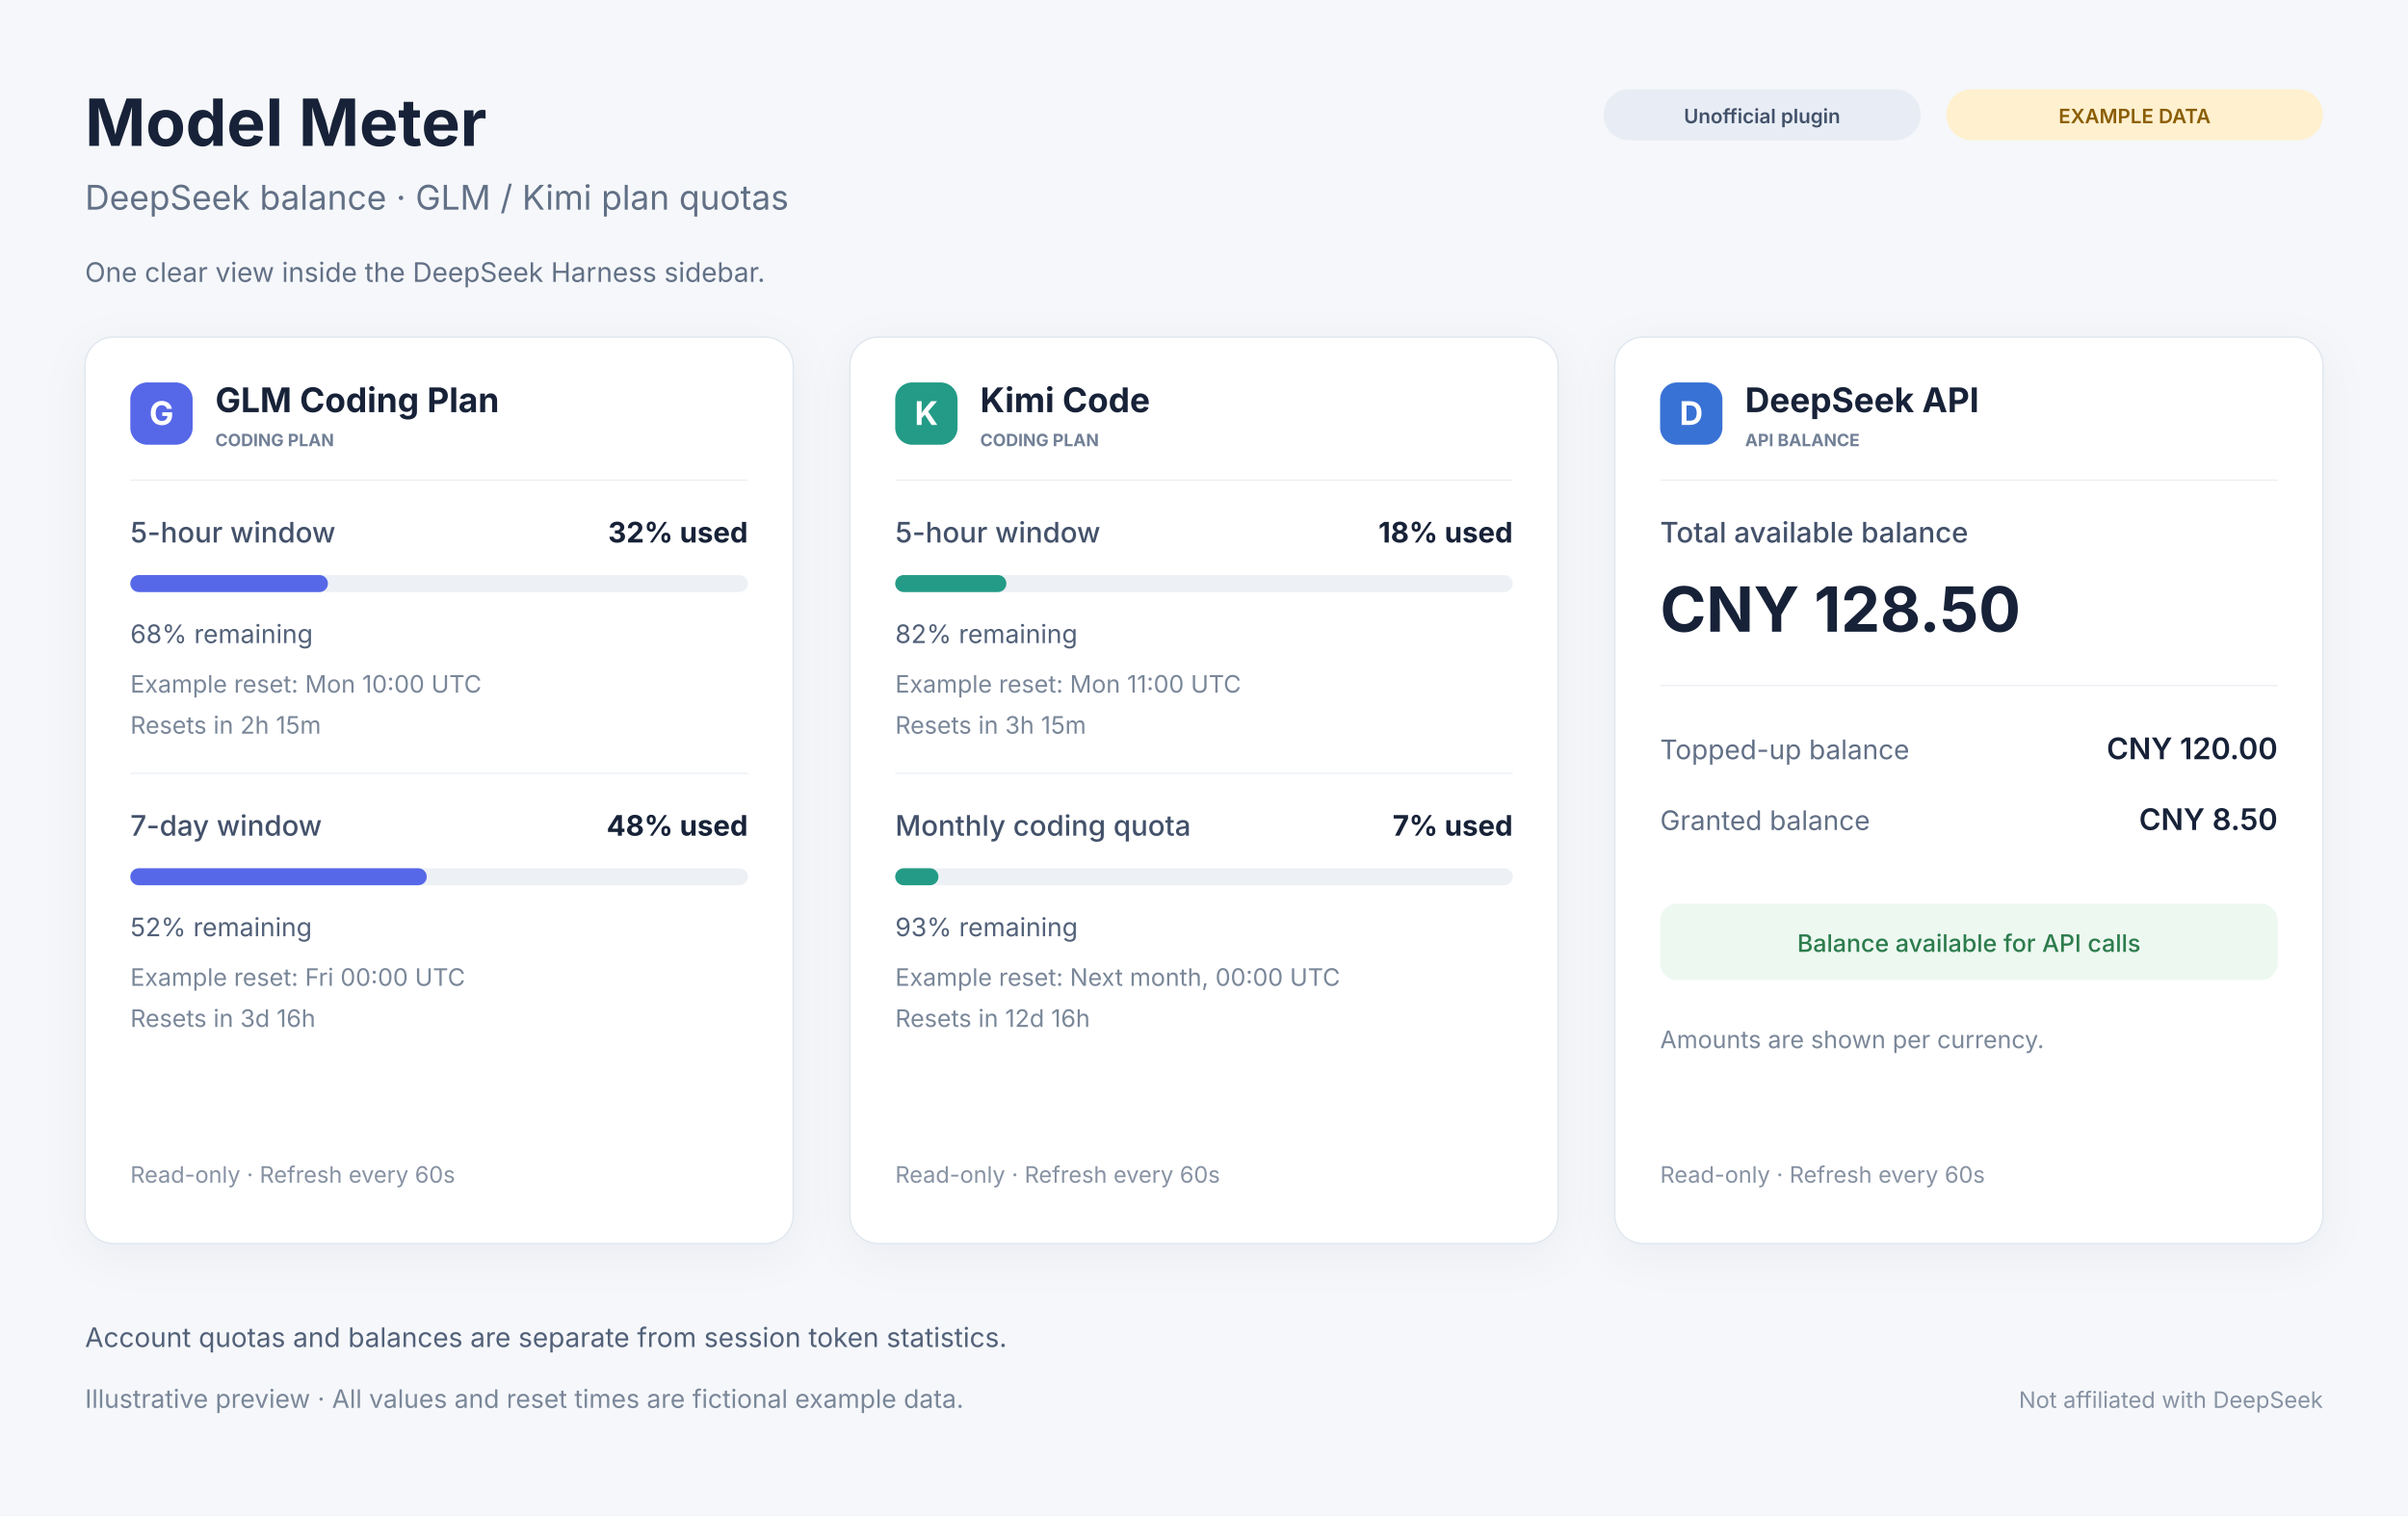
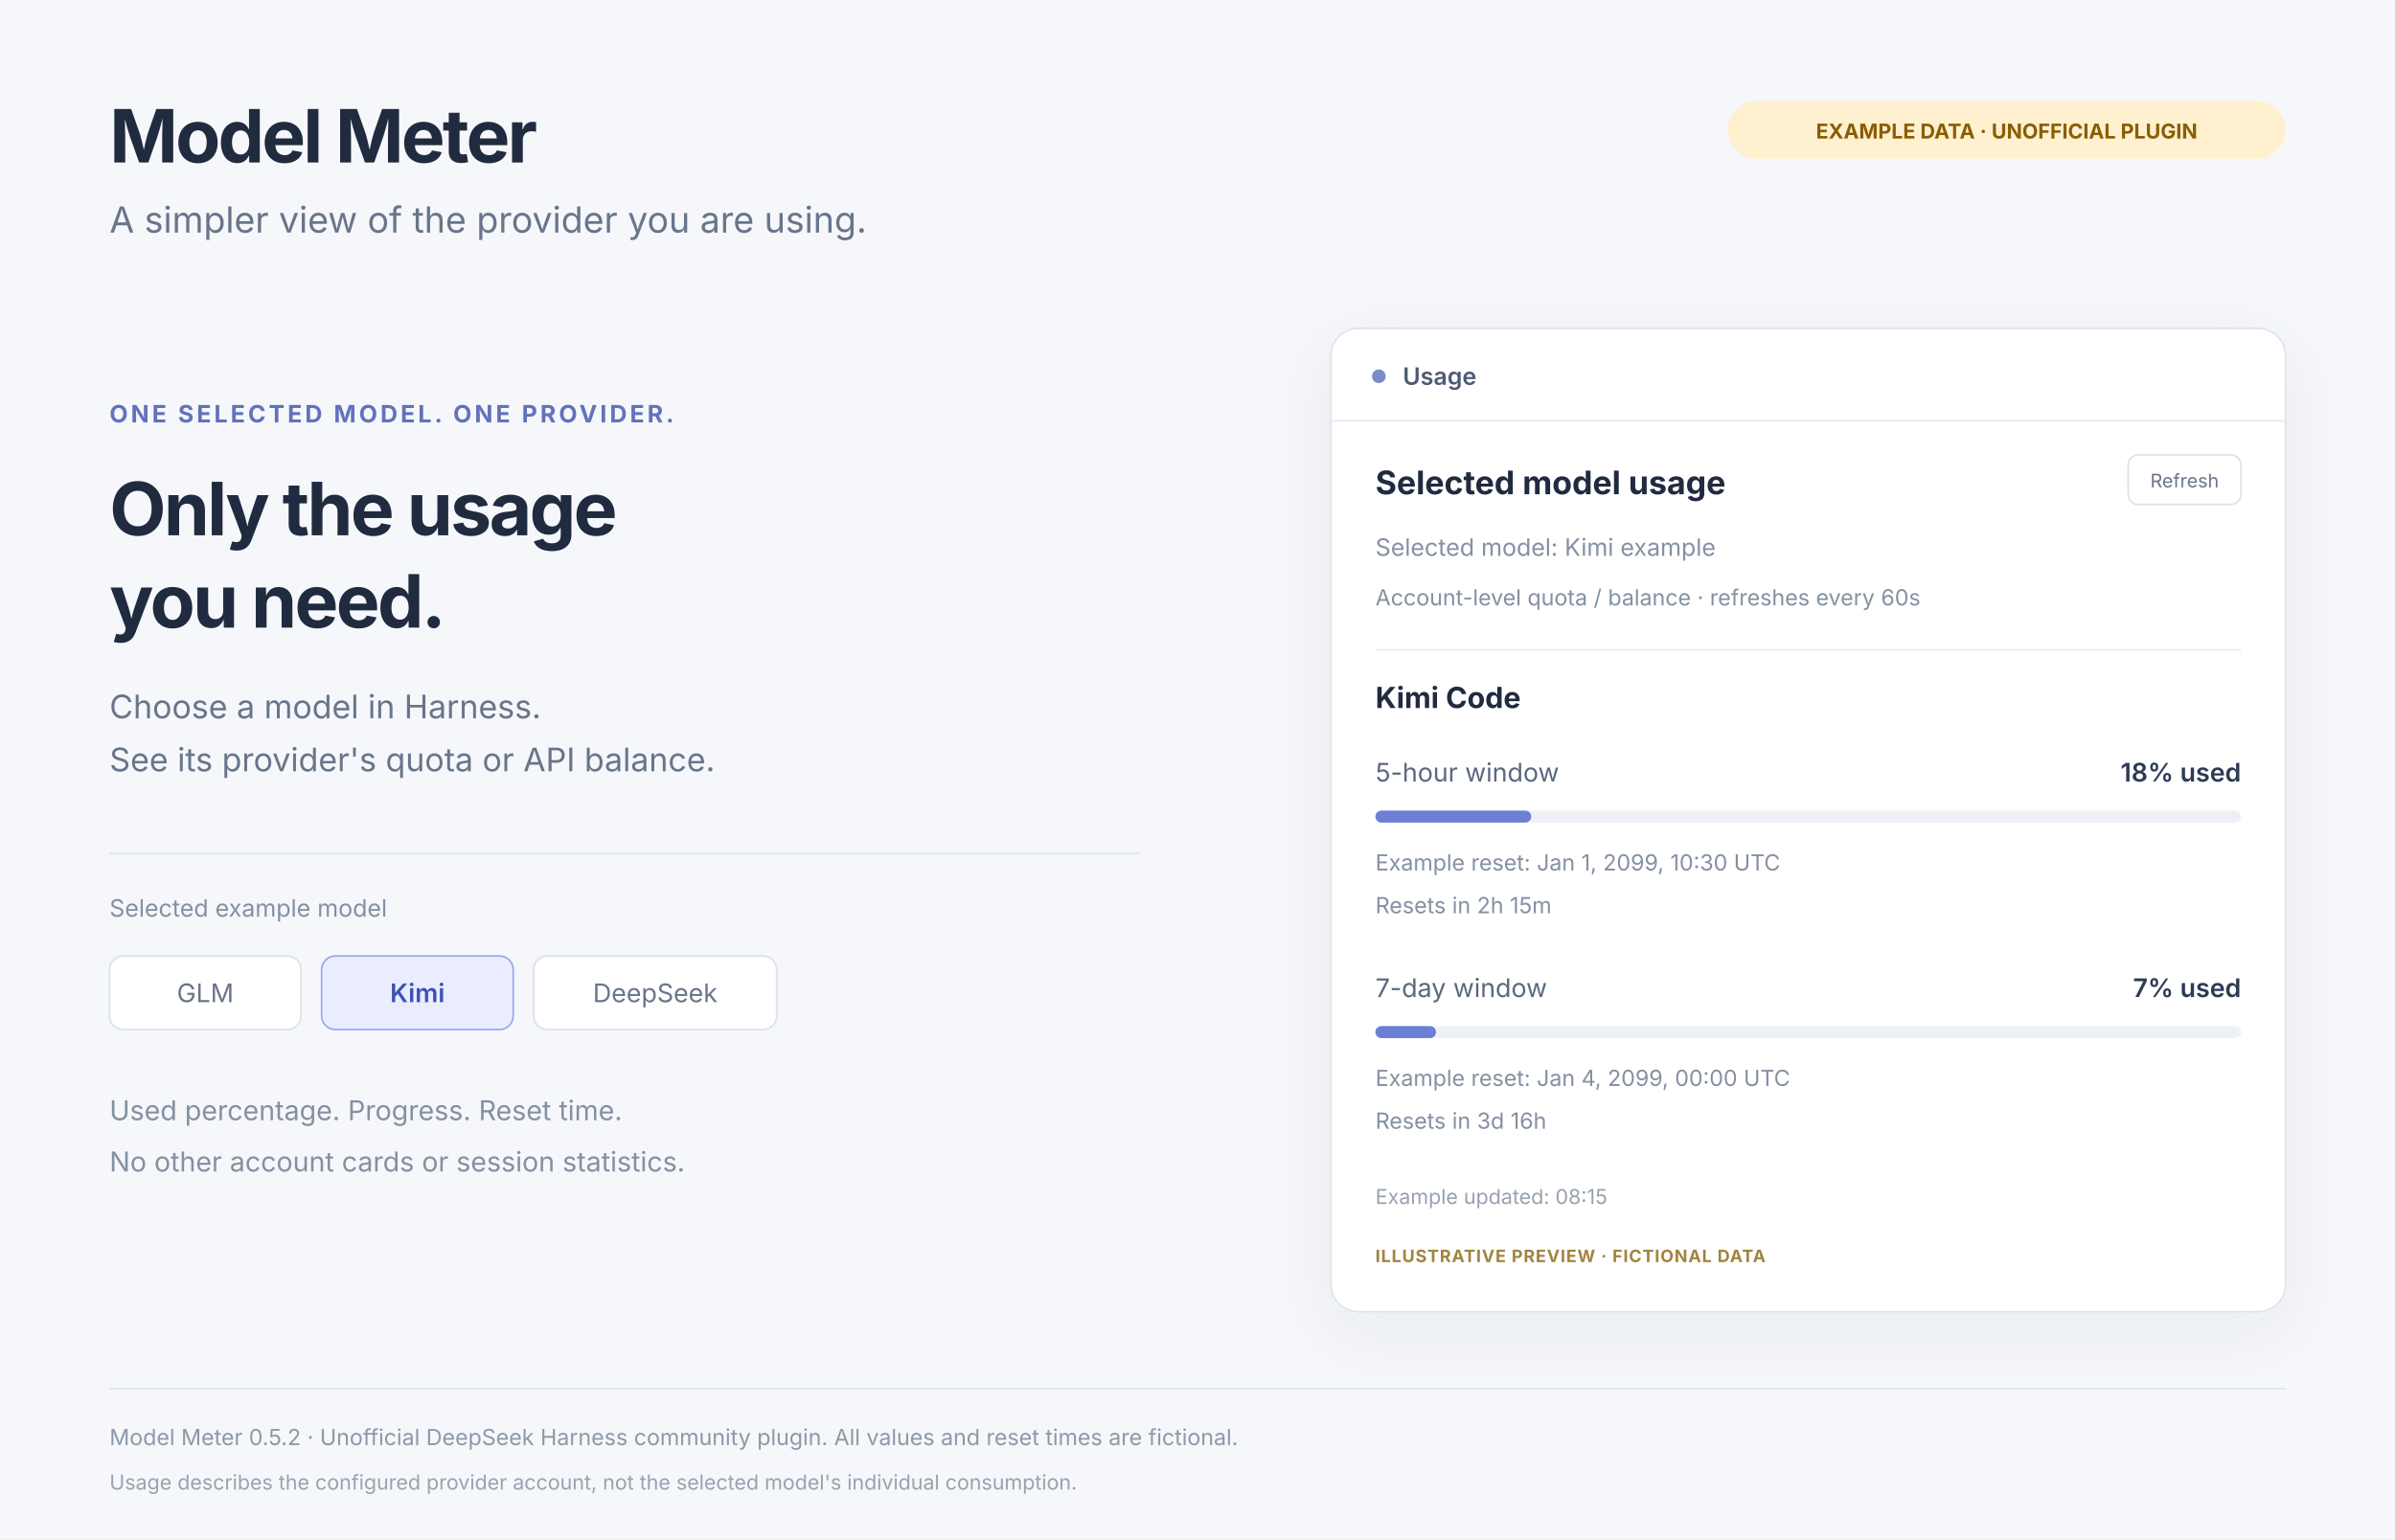
- <svg xmlns="http://www.w3.org/2000/svg" width="1700" height="1070" viewBox="0 0 1700 1070" role="img" aria-labelledby="title desc">
+ <svg xmlns="http://www.w3.org/2000/svg" width="1400" height="900" viewBox="0 0 1400 900" role="img" aria-labelledby="title desc">
  <defs>
-     <filter id="shadow" x="-10%" y="-10%" width="120%" height="130%">
-       <feDropShadow dx="0" dy="8" stdDeviation="16" flood-color="#1c2d48" flood-opacity=".045" />
+     <filter id="shadow" x="-20%" y="-15%" width="140%" height="140%">
+       <feDropShadow dx="0" dy="12" stdDeviation="20" flood-color="#273956" flood-opacity=".055" />
    </filter>
  </defs>
-   <rect width="1700" height="1070" fill="#f5f7fa" />
+   <rect width="1400" height="900" fill="#f5f7fa" />
  <g font-family="Inter, -apple-system, BlinkMacSystemFont, Segoe UI, Arial, sans-serif">
-     <text x="60" y="103" font-size="46" fill="#172238" font-weight="750" text-anchor="start">Model Meter</text>
-     <text x="60" y="148" font-size="24" fill="#627086" font-weight="400" text-anchor="start">DeepSeek balance · GLM / Kimi plan quotas</text>
-     <rect x="1132" y="63" width="224" height="36" rx="18" fill="#e8edf5" />
-     <text x="1244.0" y="87" font-size="14" fill="#42516a" font-weight="600" text-anchor="middle">Unofficial plugin</text>
-     <rect x="1374" y="63" width="266" height="36" rx="18" fill="#fff0cf" />
-     <text x="1507.0" y="87" font-size="14" fill="#8a5d00" font-weight="600" text-anchor="middle">EXAMPLE DATA</text>
-     <text x="60" y="199" font-size="19" fill="#627086" font-weight="400" text-anchor="start">One clear view inside the DeepSeek Harness sidebar.</text>
-     <rect x="60" y="238" width="500" height="640" rx="20" fill="#fff" stroke="#e0e6ee" filter="url(#shadow)" />
-     <rect x="92" y="270" width="44" height="44" rx="12" fill="#5668e8" />
-     <text x="114" y="300" font-size="23" fill="#fff" font-weight="700" text-anchor="middle">G</text>
-     <text x="152" y="291" font-size="24" fill="#172238" font-weight="700" text-anchor="start">GLM Coding Plan</text>
-     <text x="152" y="315" font-size="12" fill="#718096" font-weight="650" text-anchor="start">CODING PLAN</text>
-     <path d="M92 339H528" stroke="#edf0f5" />
-     <text x="92" y="383" font-size="20" fill="#43516a" font-weight="500" text-anchor="start">5-hour window</text>
-     <text x="528" y="383" font-size="20" fill="#172238" font-weight="650" text-anchor="end">32% used</text>
-     <rect x="92" y="406" width="436" height="12" rx="6" fill="#edf0f5" />
-     <rect x="92" y="406" width="139.52" height="12" rx="6" fill="#5668e8" />
-     <text x="92" y="454" font-size="18" fill="#526179" font-weight="400" text-anchor="start">68% remaining</text>
-     <text x="92" y="489" font-size="17" fill="#7a8799" font-weight="400" text-anchor="start">Example reset: Mon 10:00 UTC</text>
-     <text x="92" y="518" font-size="17" fill="#7a8799" font-weight="400" text-anchor="start">Resets in 2h 15m</text>
-     <path d="M92 546H528" stroke="#edf0f5" />
-     <text x="92" y="590" font-size="20" fill="#43516a" font-weight="500" text-anchor="start">7-day window</text>
-     <text x="528" y="590" font-size="20" fill="#172238" font-weight="650" text-anchor="end">48% used</text>
-     <rect x="92" y="613" width="436" height="12" rx="6" fill="#edf0f5" />
-     <rect x="92" y="613" width="209.28" height="12" rx="6" fill="#5668e8" />
-     <text x="92" y="661" font-size="18" fill="#526179" font-weight="400" text-anchor="start">52% remaining</text>
-     <text x="92" y="696" font-size="17" fill="#7a8799" font-weight="400" text-anchor="start">Example reset: Fri 00:00 UTC</text>
-     <text x="92" y="725" font-size="17" fill="#7a8799" font-weight="400" text-anchor="start">Resets in 3d 16h</text>
-     <text x="92" y="835" font-size="16" fill="#8792a3" font-weight="400" text-anchor="start">Read-only · Refresh every 60s</text>
-     <rect x="600" y="238" width="500" height="640" rx="20" fill="#fff" stroke="#e0e6ee" filter="url(#shadow)" />
-     <rect x="632" y="270" width="44" height="44" rx="12" fill="#239b86" />
-     <text x="654" y="300" font-size="23" fill="#fff" font-weight="700" text-anchor="middle">K</text>
-     <text x="692" y="291" font-size="24" fill="#172238" font-weight="700" text-anchor="start">Kimi Code</text>
-     <text x="692" y="315" font-size="12" fill="#718096" font-weight="650" text-anchor="start">CODING PLAN</text>
-     <path d="M632 339H1068" stroke="#edf0f5" />
-     <text x="632" y="383" font-size="20" fill="#43516a" font-weight="500" text-anchor="start">5-hour window</text>
-     <text x="1068" y="383" font-size="20" fill="#172238" font-weight="650" text-anchor="end">18% used</text>
-     <rect x="632" y="406" width="436" height="12" rx="6" fill="#edf0f5" />
-     <rect x="632" y="406" width="78.48" height="12" rx="6" fill="#239b86" />
-     <text x="632" y="454" font-size="18" fill="#526179" font-weight="400" text-anchor="start">82% remaining</text>
-     <text x="632" y="489" font-size="17" fill="#7a8799" font-weight="400" text-anchor="start">Example reset: Mon 11:00 UTC</text>
-     <text x="632" y="518" font-size="17" fill="#7a8799" font-weight="400" text-anchor="start">Resets in 3h 15m</text>
-     <path d="M632 546H1068" stroke="#edf0f5" />
-     <text x="632" y="590" font-size="20" fill="#43516a" font-weight="500" text-anchor="start">Monthly coding quota</text>
-     <text x="1068" y="590" font-size="20" fill="#172238" font-weight="650" text-anchor="end">7% used</text>
-     <rect x="632" y="613" width="436" height="12" rx="6" fill="#edf0f5" />
-     <rect x="632" y="613" width="30.52" height="12" rx="6" fill="#239b86" />
-     <text x="632" y="661" font-size="18" fill="#526179" font-weight="400" text-anchor="start">93% remaining</text>
-     <text x="632" y="696" font-size="17" fill="#7a8799" font-weight="400" text-anchor="start">Example reset: Next month, 00:00 UTC</text>
-     <text x="632" y="725" font-size="17" fill="#7a8799" font-weight="400" text-anchor="start">Resets in 12d 16h</text>
-     <text x="632" y="835" font-size="16" fill="#8792a3" font-weight="400" text-anchor="start">Read-only · Refresh every 60s</text>
-     <rect x="1140" y="238" width="500" height="640" rx="20" fill="#fff" stroke="#e0e6ee" filter="url(#shadow)" />
-     <rect x="1172" y="270" width="44" height="44" rx="12" fill="#3972d5" />
-     <text x="1194" y="300" font-size="23" fill="#fff" font-weight="700" text-anchor="middle">D</text>
-     <text x="1232" y="291" font-size="24" fill="#172238" font-weight="700" text-anchor="start">DeepSeek API</text>
-     <text x="1232" y="315" font-size="12" fill="#718096" font-weight="650" text-anchor="start">API BALANCE</text>
-     <path d="M1172 339H1608" stroke="#edf0f5" />
-     <text x="1172" y="383" font-size="20" fill="#43516a" font-weight="500" text-anchor="start">Total available balance</text>
-     <text x="1172" y="446" font-size="44" fill="#172238" font-weight="700" text-anchor="start">CNY 128.50</text>
-     <path d="M1172 484H1608" stroke="#edf0f5" />
-     <text x="1172" y="536" font-size="19" fill="#627086" font-weight="400" text-anchor="start">Topped-up balance</text>
-     <text x="1608" y="536" font-size="21" fill="#172238" font-weight="600" text-anchor="end">CNY 120.00</text>
-     <text x="1172" y="586" font-size="19" fill="#627086" font-weight="400" text-anchor="start">Granted balance</text>
-     <text x="1608" y="586" font-size="21" fill="#172238" font-weight="600" text-anchor="end">CNY 8.50</text>
-     <rect x="1172" y="638" width="436" height="54" rx="12" fill="#edf8f1" />
-     <text x="1390" y="672" font-size="17" fill="#2c7c4c" font-weight="550" text-anchor="middle">Balance available for API calls</text>
-     <text x="1172" y="740" font-size="17" fill="#7a8799" font-weight="400" text-anchor="start">Amounts are shown per currency.</text>
-     <text x="1172" y="835" font-size="16" fill="#8792a3" font-weight="400" text-anchor="start">Read-only · Refresh every 60s</text>
-     <text x="60" y="951" font-size="19" fill="#526179" font-weight="400" text-anchor="start">Account quotas and balances are separate from session token statistics.</text>
-     <text x="60" y="994" font-size="18" fill="#7a8799" font-weight="400" text-anchor="start">Illustrative preview · All values and reset times are fictional example data.</text>
-     <text x="1640" y="994" font-size="16" fill="#8792a3" font-weight="400" text-anchor="end">Not affiliated with DeepSeek</text>
+     <text x="64" y="95" font-size="43" font-weight="750" letter-spacing="-1.5" fill="#202b3f">Model Meter</text>
+     <text x="64" y="136" font-size="21" fill="#68758a">A simpler view of the provider you are using.</text>
+     <rect x="1010" y="59" width="326" height="34" rx="17" fill="#fff0cf" />
+     <text x="1173" y="81" text-anchor="middle" font-size="12" font-weight="650" fill="#8a5d00">EXAMPLE DATA · UNOFFICIAL PLUGIN</text>
+     <text x="64" y="247" font-size="14" font-weight="700" letter-spacing="1.7" fill="#6272bb">ONE SELECTED MODEL. ONE PROVIDER.</text>
+     <text x="64" y="313" font-size="43" font-weight="700" letter-spacing="-1.4" fill="#202b3f">Only the usage</text>
+     <text x="64" y="367" font-size="43" font-weight="700" letter-spacing="-1.4" fill="#202b3f">you need.</text>
+     <text x="64" y="420" font-size="19" fill="#68758a">Choose a model in Harness.</text>
+     <text x="64" y="451" font-size="19" fill="#68758a">See its provider's quota or API balance.</text>
+     <path d="M64 499H666" stroke="#e0e6ee" />
+     <text x="64" y="536" font-size="14" fill="#8490a2">Selected example model</text>
+     <rect x="64" y="559" width="112" height="43" rx="8" fill="#fff" stroke="#dbe2ec" />
+     <text x="120" y="586" text-anchor="middle" font-size="15" fill="#68758a">GLM</text>
+     <rect x="188" y="559" width="112" height="43" rx="8" fill="#e9edff" stroke="#9ca9ec" />
+     <text x="244" y="586" text-anchor="middle" font-size="15" font-weight="600" fill="#3f52b3">Kimi</text>
+     <rect x="312" y="559" width="142" height="43" rx="8" fill="#fff" stroke="#dbe2ec" />
+     <text x="383" y="586" text-anchor="middle" font-size="15" fill="#68758a">DeepSeek</text>
+     <text x="64" y="655" font-size="16" fill="#8490a2">Used percentage. Progress. Reset time.</text>
+     <text x="64" y="685" font-size="16" fill="#8490a2">No other account cards or session statistics.</text>
+     <rect x="778" y="192" width="558" height="575" rx="16" fill="#fff" stroke="#dde4ed" filter="url(#shadow)" />
+     <path d="M778 246H1336" stroke="#e7ebf1" />
+     <circle cx="806" cy="220" r="4" fill="#7d8bcc" />
+     <text x="820" y="225" font-size="14" font-weight="600" fill="#4d5a73">Usage</text>
+     <text x="804" y="289" font-size="19" font-weight="650" fill="#202b3f">Selected model usage</text>
+     <rect x="1244" y="266" width="66" height="29" rx="6" fill="#fff" stroke="#dbe2ec" />
+     <text x="1277" y="285" text-anchor="middle" font-size="11" fill="#68758a">Refresh</text>
+     <text x="804" y="325" font-size="14" fill="#8490a2">Selected model: Kimi example</text>
+     <text x="804" y="354" font-size="13" fill="#8490a2">Account-level quota / balance · refreshes every 60s</text>
+     <path d="M804 380H1310" stroke="#e7ebf1" />
+     <text x="804" y="414" font-size="17" font-weight="650" fill="#202b3f">Kimi Code</text>
+     <text x="804" y="457" font-size="15" fill="#59687f">5-hour window</text>
+     <text x="1310" y="457" text-anchor="end" font-size="15" font-weight="600" fill="#2c3b54">18% used</text>
+     <rect x="804" y="474" width="506" height="7" rx="3.5" fill="#edf0f5" />
+     <rect x="804" y="474" width="91.08" height="7" rx="3.5" fill="#6b7fd4" />
+     <text x="804" y="509" font-size="13" fill="#8490a2">Example reset: Jan 1, 2099, 10:30 UTC</text>
+     <text x="804" y="534" font-size="13" fill="#8490a2">Resets in 2h 15m</text>
+     <text x="804" y="583" font-size="15" fill="#59687f">7-day window</text>
+     <text x="1310" y="583" text-anchor="end" font-size="15" font-weight="600" fill="#2c3b54">7% used</text>
+     <rect x="804" y="600" width="506" height="7" rx="3.5" fill="#edf0f5" />
+     <rect x="804" y="600" width="35.42" height="7" rx="3.5" fill="#6b7fd4" />
+     <text x="804" y="635" font-size="13" fill="#8490a2">Example reset: Jan 4, 2099, 00:00 UTC</text>
+     <text x="804" y="660" font-size="13" fill="#8490a2">Resets in 3d 16h</text>
+     <text x="804" y="704" font-size="12" fill="#97a1b0">Example updated: 08:15</text>
+     <text x="804" y="738" font-size="10" letter-spacing=".5" font-weight="650" fill="#a1843e">ILLUSTRATIVE PREVIEW · FICTIONAL DATA</text>
+     <path d="M64 812H1336" stroke="#e2e7ef" />
+     <text x="64" y="845" font-size="13" fill="#8d98a8">Model Meter 0.5.2 · Unofficial DeepSeek Harness community plugin. All values and reset times are fictional.</text>
+     <text x="64" y="871" font-size="12" fill="#98a2b1">Usage describes the configured provider account, not the selected model's individual consumption.</text>
  </g>
</svg>
